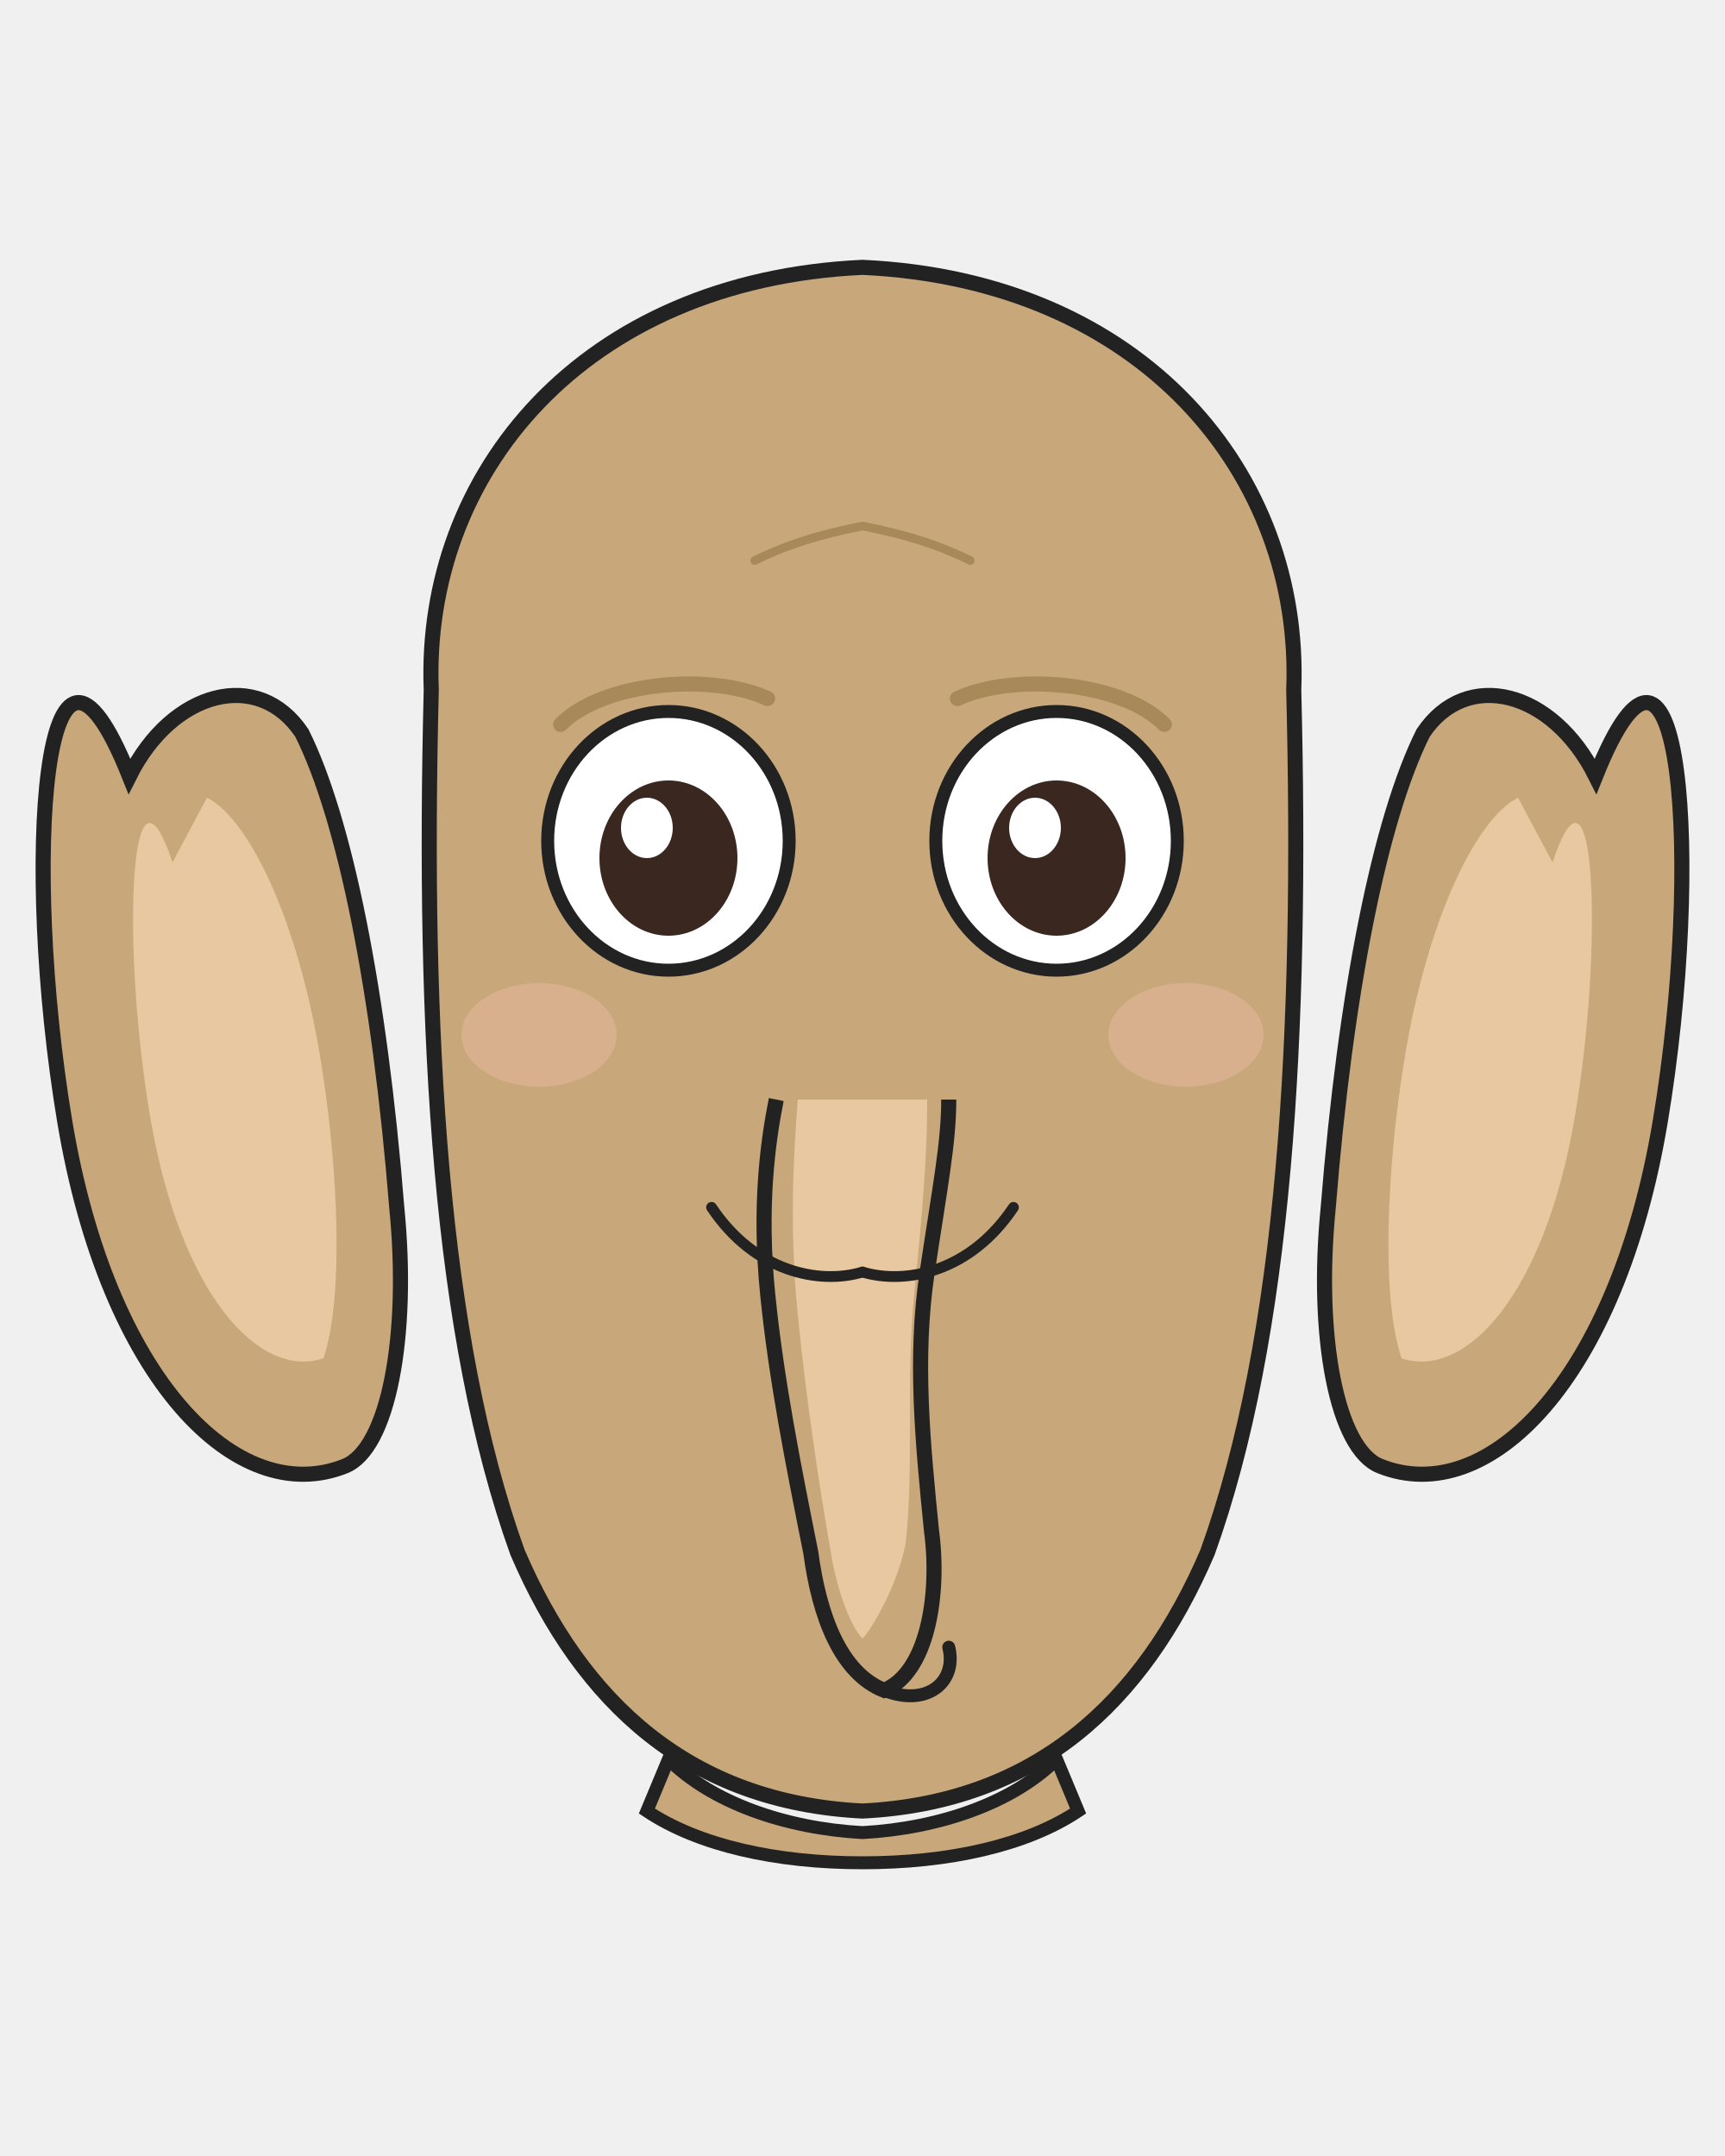
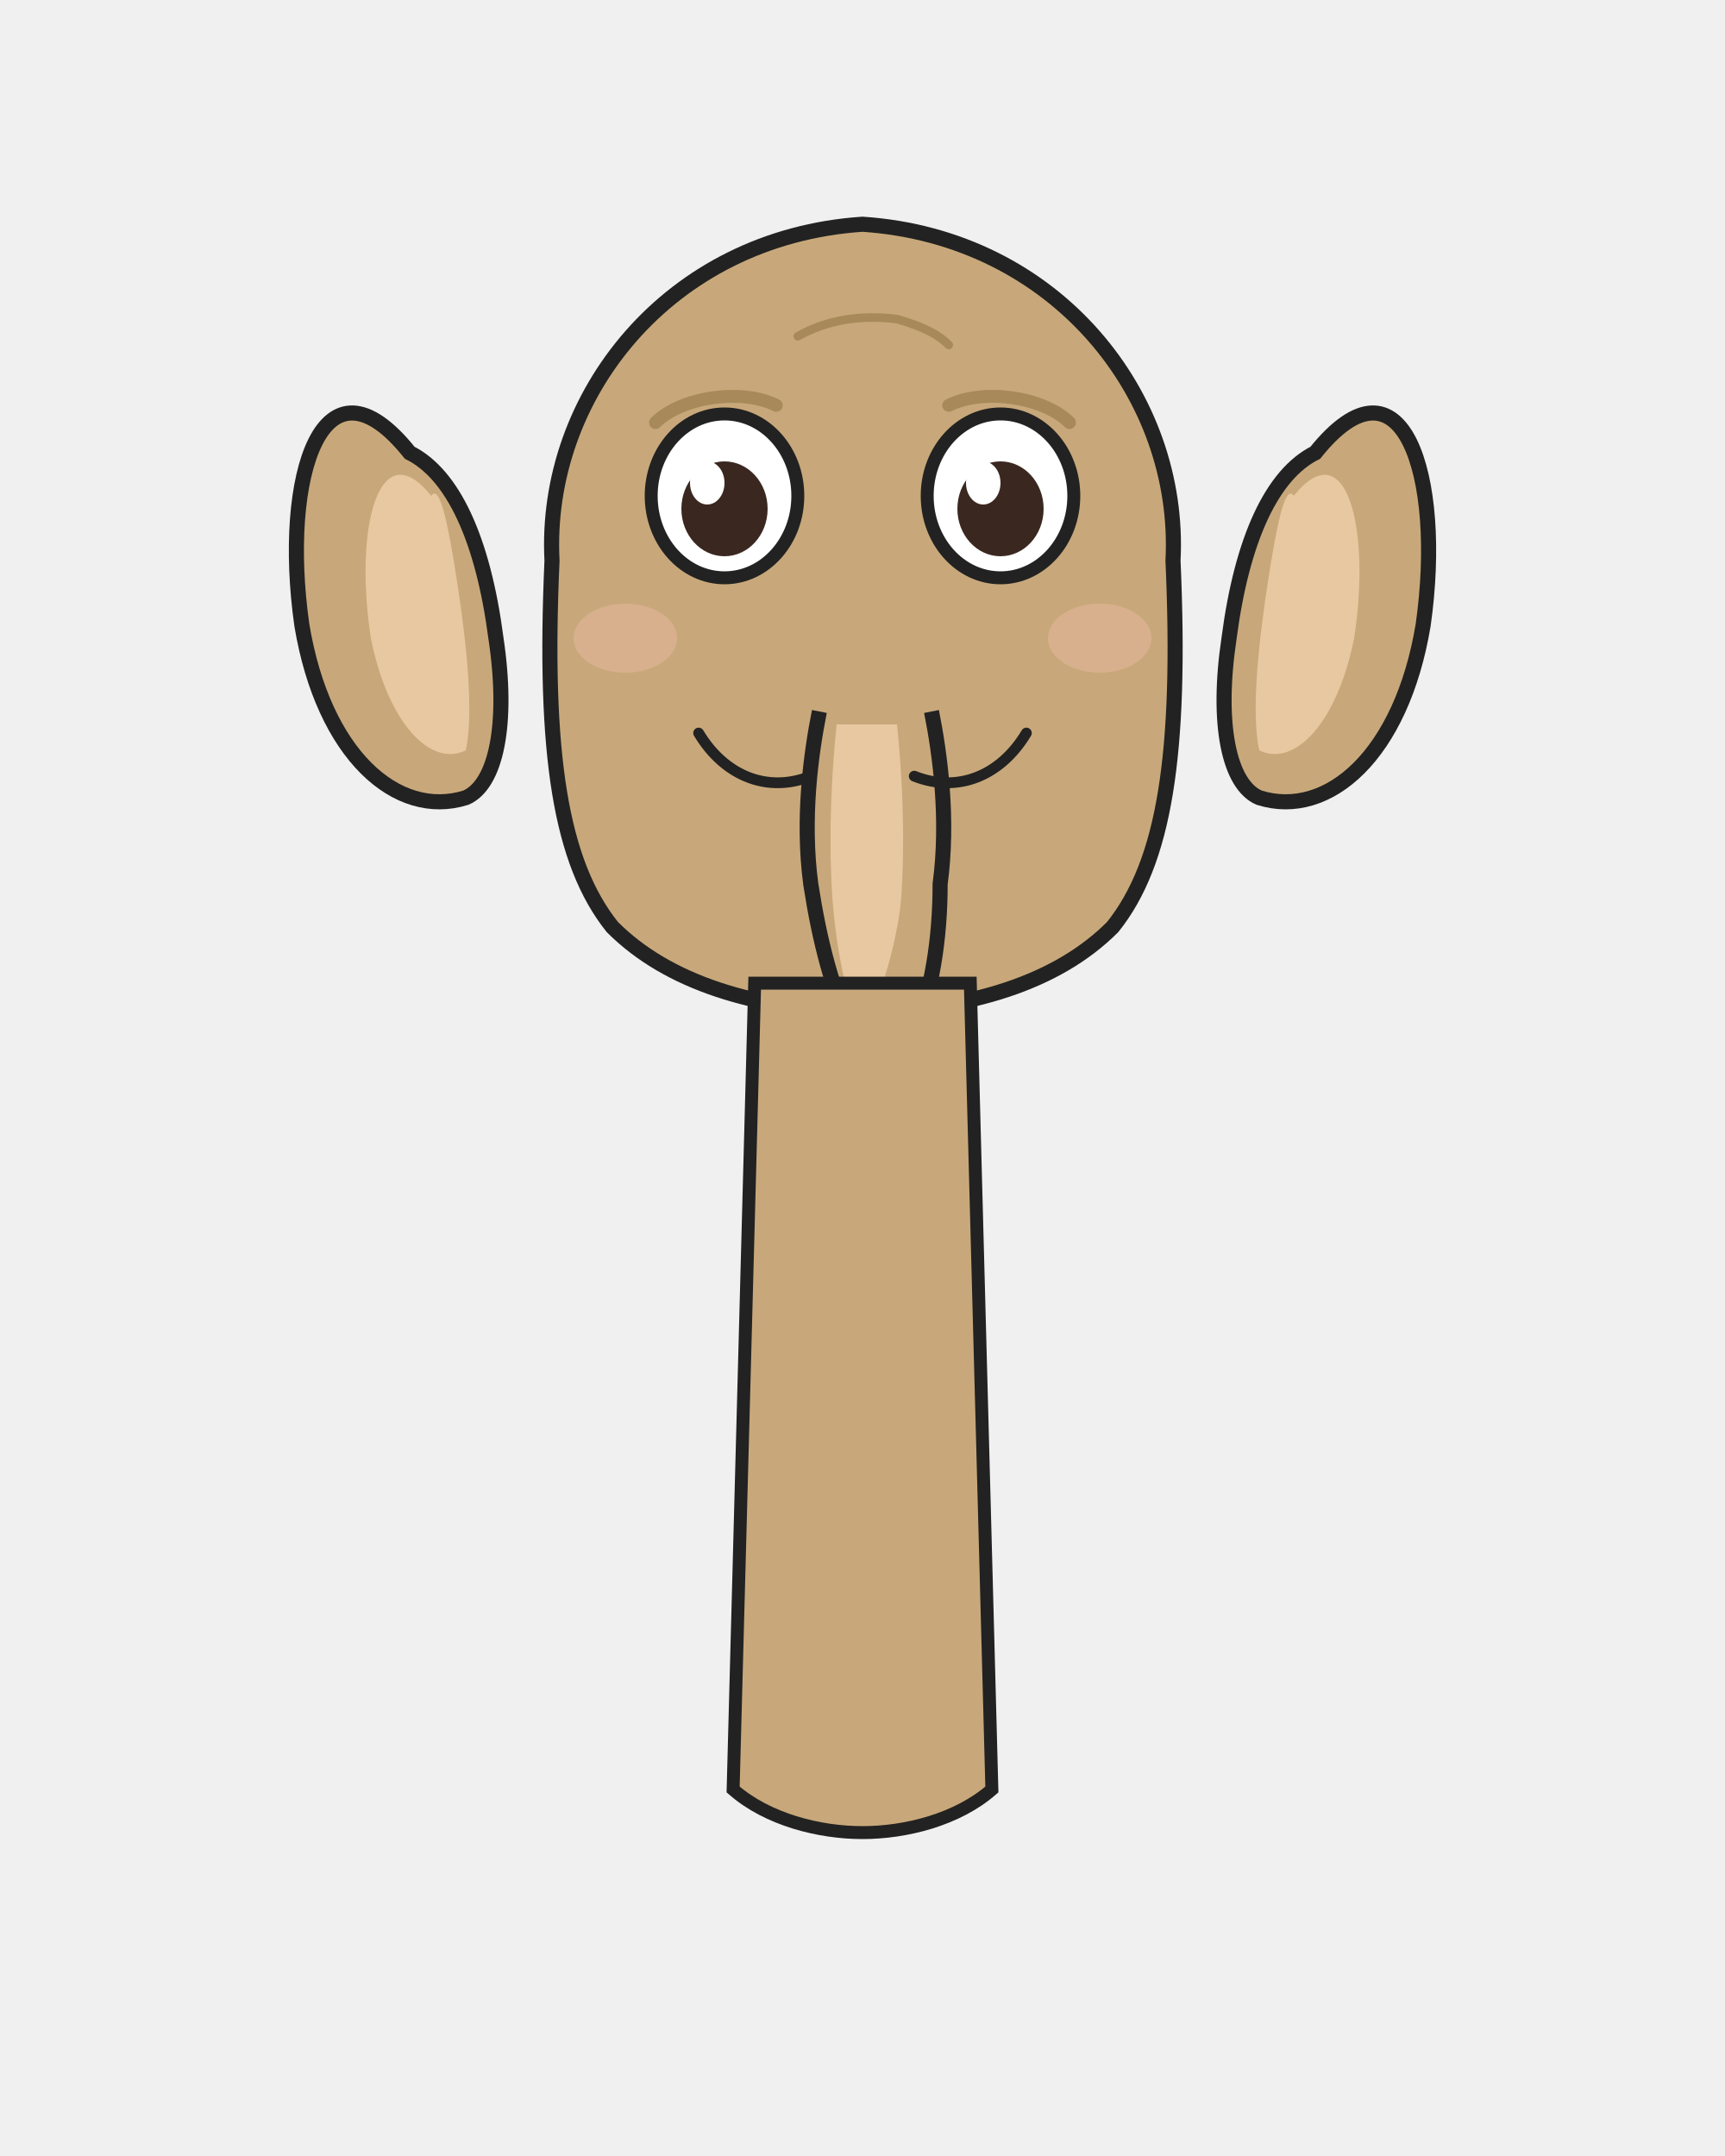
<svg xmlns="http://www.w3.org/2000/svg" viewBox="0 0 400 500">
-   <path d="M30,180 C10,130 5,200 15,260 C25,320 55,350 80,340 C90,336 95,310 92,280 C88,230 80,190 70,170 C60,155 40,160 30,180Z" fill="#C8A87A" stroke="#222" stroke-width="3.5" />
-   <path d="M40,200 C30,170 28,220 35,260 C42,300 60,320 75,315 C80,300 78,270 75,250 C70,215 58,190 48,185Z" fill="#E8C8A0" stroke="none" />
-   <path d="M370,180 C390,130 395,200 385,260 C375,320 345,350 320,340 C310,336 305,310 308,280 C312,230 320,190 330,170 C340,155 360,160 370,180Z" fill="#C8A87A" stroke="#222" stroke-width="3.5" />
-   <path d="M360,200 C370,170 372,220 365,260 C358,300 340,320 325,315 C320,300 322,270 325,250 C330,215 342,190 352,185Z" fill="#E8C8A0" stroke="none" />
-   <path d="M100,160 C98,110 135,65 200,62 C265,65 302,110 300,160 C302,240 298,310 280,360 C265,395 240,418 200,420 C160,418 135,395 120,360 C102,310 98,240 100,160Z" fill="#C8A87A" stroke="#222" stroke-width="3.5" />
-   <ellipse cx="155" cy="195" rx="28" ry="30" fill="#FFFFFF" stroke="#222" stroke-width="3" />
-   <ellipse cx="155" cy="199" rx="16" ry="18" fill="#3A2820" />
-   <ellipse cx="150" cy="192" rx="6" ry="7" fill="#FFFFFF" />
-   <ellipse cx="245" cy="195" rx="28" ry="30" fill="#FFFFFF" stroke="#222" stroke-width="3" />
-   <ellipse cx="245" cy="199" rx="16" ry="18" fill="#3A2820" />
-   <ellipse cx="240" cy="192" rx="6" ry="7" fill="#FFFFFF" />
-   <path d="M130,168 C140,158 165,156 178,162" fill="none" stroke="#A88A5A" stroke-width="3.5" stroke-linecap="round" />
-   <path d="M222,162 C235,156 260,158 270,168" fill="none" stroke="#A88A5A" stroke-width="3.5" stroke-linecap="round" />
-   <path d="M180,255 C178,265 176,280 178,300 C180,320 184,340 188,360 C190,375 195,388 205,392 C215,388 218,370 216,355 C214,335 212,315 215,295 C218,275 220,265 220,255" fill="#C8A87A" stroke="#222" stroke-width="3.5" fill-rule="evenodd" />
-   <path d="M185,255 C184,268 183,285 185,305 C187,325 190,345 193,362 C195,372 198,378 200,380 C202,378 208,368 210,358 C212,340 210,320 212,300 C214,280 215,268 215,255" fill="#E8C8A0" stroke="none" />
-   <path d="M205,392 C215,396 222,390 220,382" fill="none" stroke="#222" stroke-width="3" stroke-linecap="round" />
-   <path d="M165,280 C175,295 190,298 200,295" fill="none" stroke="#222" stroke-width="2.5" stroke-linecap="round" />
-   <path d="M235,280 C225,295 210,298 200,295" fill="none" stroke="#222" stroke-width="2.5" stroke-linecap="round" />
-   <ellipse cx="125" cy="240" rx="18" ry="12" fill="#E8B8A0" opacity="0.5" />
-   <ellipse cx="275" cy="240" rx="18" ry="12" fill="#E8B8A0" opacity="0.5" />
-   <path d="M175,130 C185,125 195,123 200,122 C205,123 215,125 225,130" fill="none" stroke="#A88A5A" stroke-width="2" stroke-linecap="round" />
-   <path d="M155,408 C165,418 182,424 200,425 C218,424 235,418 245,408 L250,420 C238,428 220,432 200,432 C180,432 162,428 150,420Z" fill="#C8A87A" stroke="#222" stroke-width="3" />
+   <path d="M95,105 C75,80 65,110 70,145 C75,175 92,190 108,185 C115,182 118,168 115,148 C112,125 105,110 95,105Z" fill="#C8A87A" stroke="#222" stroke-width="3.5" />
+   <path d="M100,115 C88,100 82,122 86,148 C90,168 100,178 108,174 C110,165 108,148 106,135 C104,122 102,112 100,115Z" fill="#E8C8A0" stroke="none" />
+   <path d="M305,105 C325,80 335,110 330,145 C325,175 308,190 292,185 C285,182 282,168 285,148 C288,125 295,110 305,105Z" fill="#C8A87A" stroke="#222" stroke-width="3.5" />
+   <path d="M300,115 C312,100 318,122 314,148 C310,168 300,178 292,174 C290,165 292,148 294,135 C296,122 298,112 300,115Z" fill="#E8C8A0" stroke="none" />
+   <path d="M128,130 C126,92 155,55 200,52 C245,55 274,92 272,130 C274,175 270,200 258,215 C245,228 225,234 200,235 C175,234 155,228 142,215 C130,200 126,175 128,130Z" fill="#C8A87A" stroke="#222" stroke-width="3.5" />
+   <ellipse cx="168" cy="115" rx="17" ry="19" fill="#FFFFFF" stroke="#222" stroke-width="3" />
+   <ellipse cx="168" cy="118" rx="10" ry="11" fill="#3A2820" />
+   <ellipse cx="164" cy="112" rx="4" ry="5" fill="#FFFFFF" />
+   <ellipse cx="232" cy="115" rx="17" ry="19" fill="#FFFFFF" stroke="#222" stroke-width="3" />
+   <ellipse cx="232" cy="118" rx="10" ry="11" fill="#3A2820" />
+   <ellipse cx="228" cy="112" rx="4" ry="5" fill="#FFFFFF" />
+   <path d="M152,98 C158,92 172,90 180,94" fill="none" stroke="#A88A5A" stroke-width="3" stroke-linecap="round" />
+   <path d="M220,94 C228,90 242,92 248,98" fill="none" stroke="#A88A5A" stroke-width="3" stroke-linecap="round" />
+   <path d="M190,165 C188,175 186,190 188,205 C190,218 193,230 198,240 C202,248 208,248 212,240 C216,230 218,218 218,205 C220,190 218,175 216,165" fill="#C8A87A" stroke="#222" stroke-width="3.5" />
+   <path d="M194,168 C193,178 192,192 193,208 C194,222 197,234 200,240 C203,234 208,220 209,208 C210,192 209,178 208,168" fill="#E8C8A0" stroke="none" />
+   <path d="M212,240 C218,244 222,240 220,234" fill="none" stroke="#222" stroke-width="2.5" stroke-linecap="round" />
+   <path d="M162,170 C168,180 178,184 188,180" fill="none" stroke="#222" stroke-width="2.5" stroke-linecap="round" />
+   <path d="M238,170 C232,180 222,184 212,180" fill="none" stroke="#222" stroke-width="2.5" stroke-linecap="round" />
+   <ellipse cx="145" cy="148" rx="12" ry="8" fill="#E8B8A0" opacity="0.5" />
+   <ellipse cx="255" cy="148" rx="12" ry="8" fill="#E8B8A0" opacity="0.5" />
+   <path d="M185,78 C192,74 200,73 208,74 C215,76 218,78 220,80" fill="none" stroke="#A88A5A" stroke-width="2" stroke-linecap="round" />
+   <path d="M175,228 L170,415 C178,422 190,425 200,425 C210,425 222,422 230,415 L225,228Z" fill="#C8A87A" stroke="#222" stroke-width="3" />
</svg>
